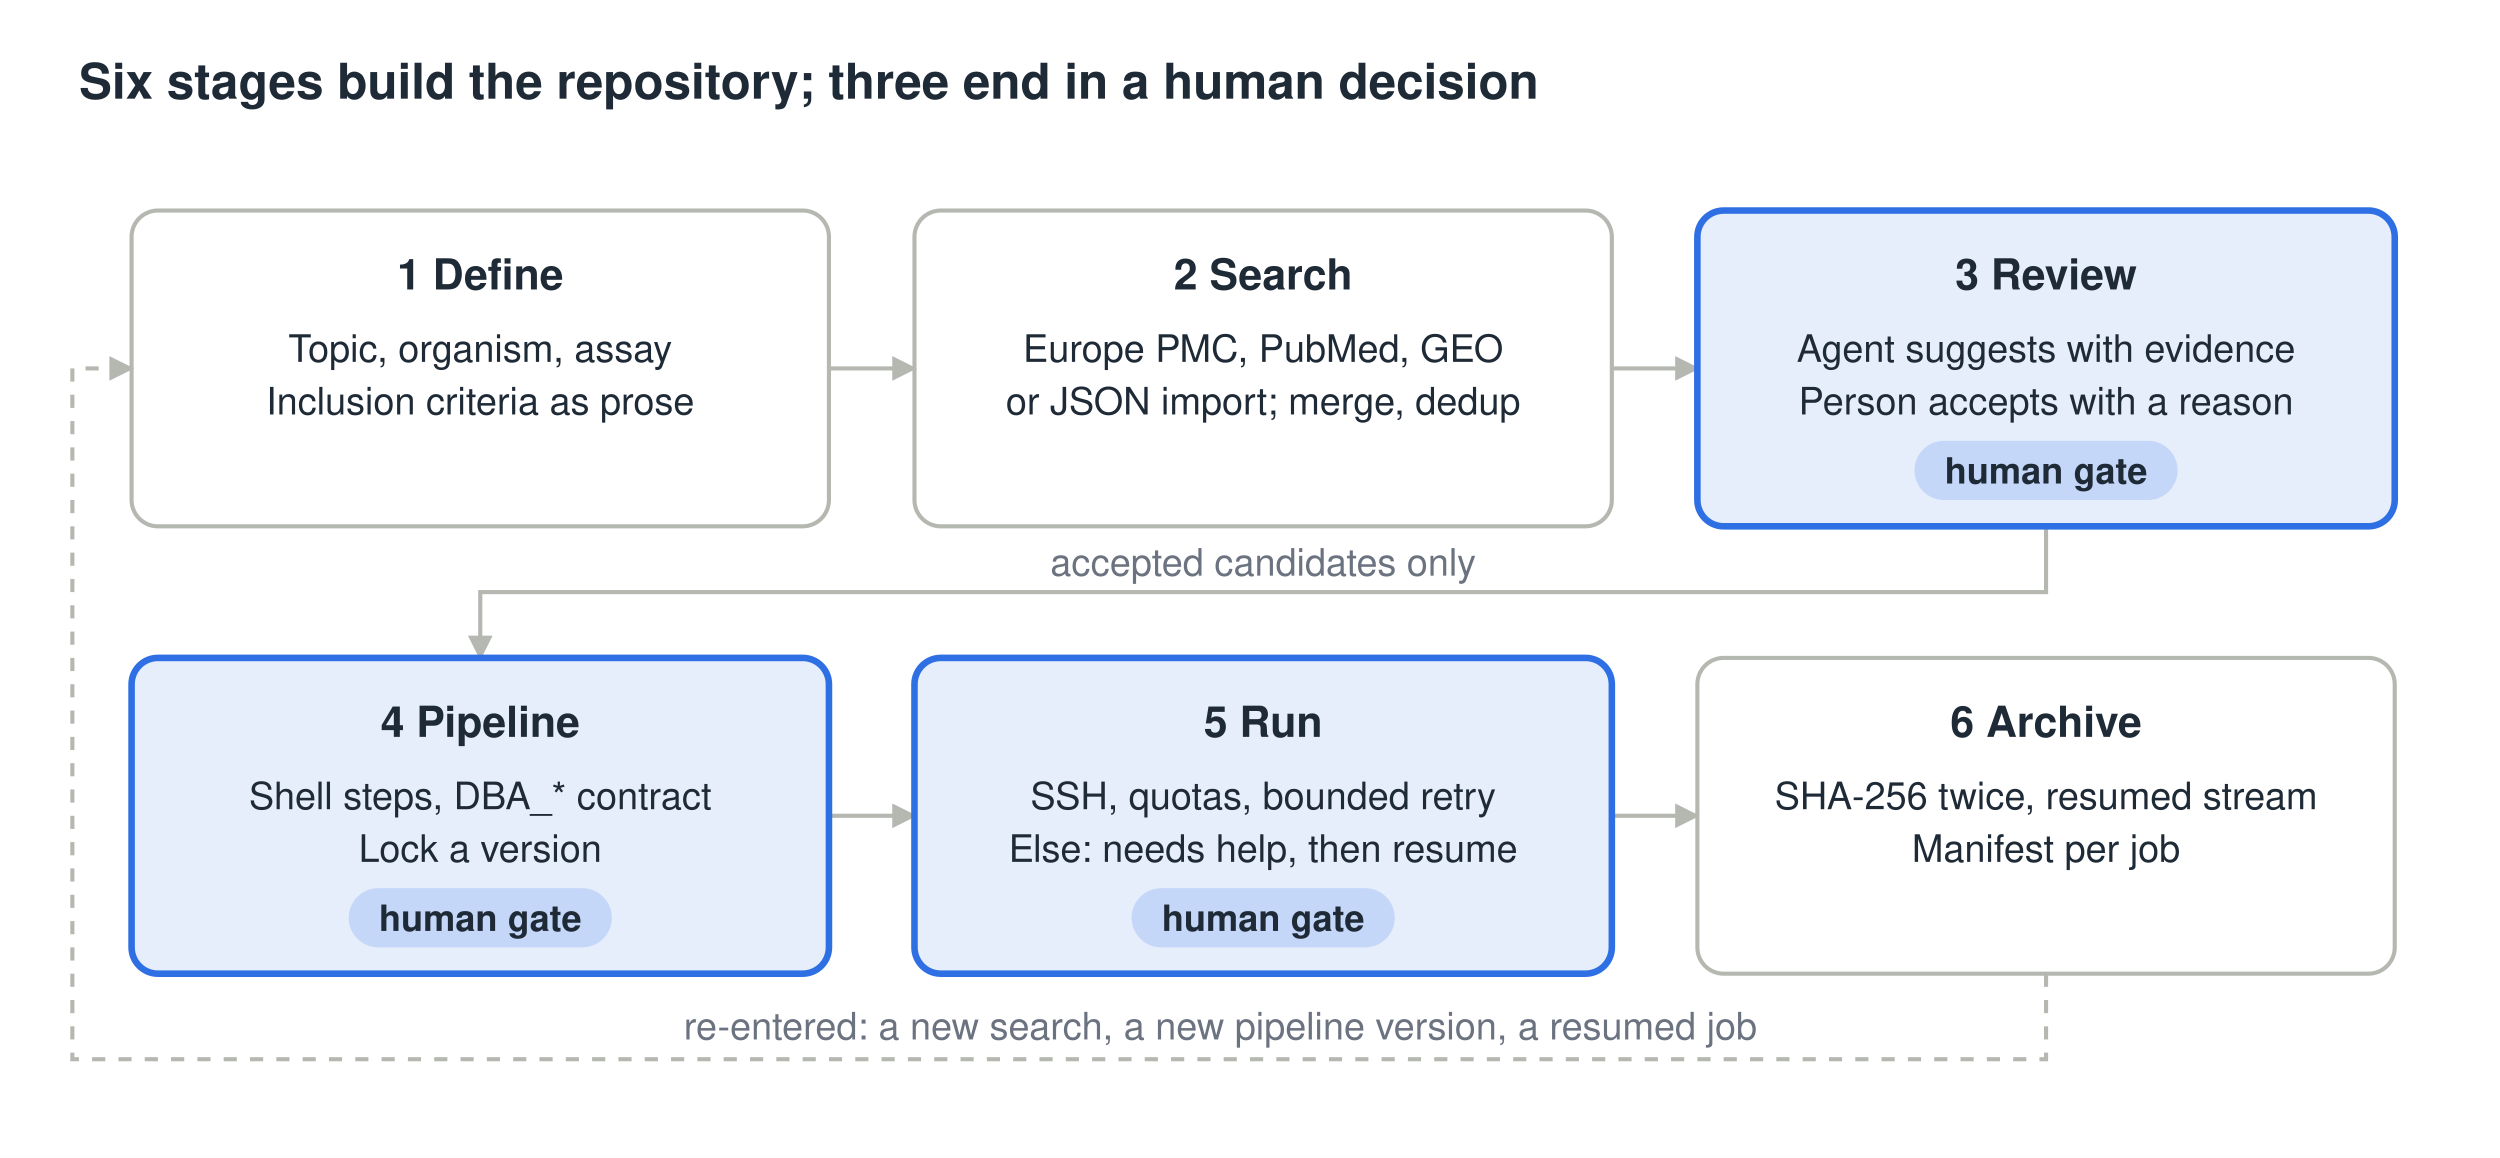
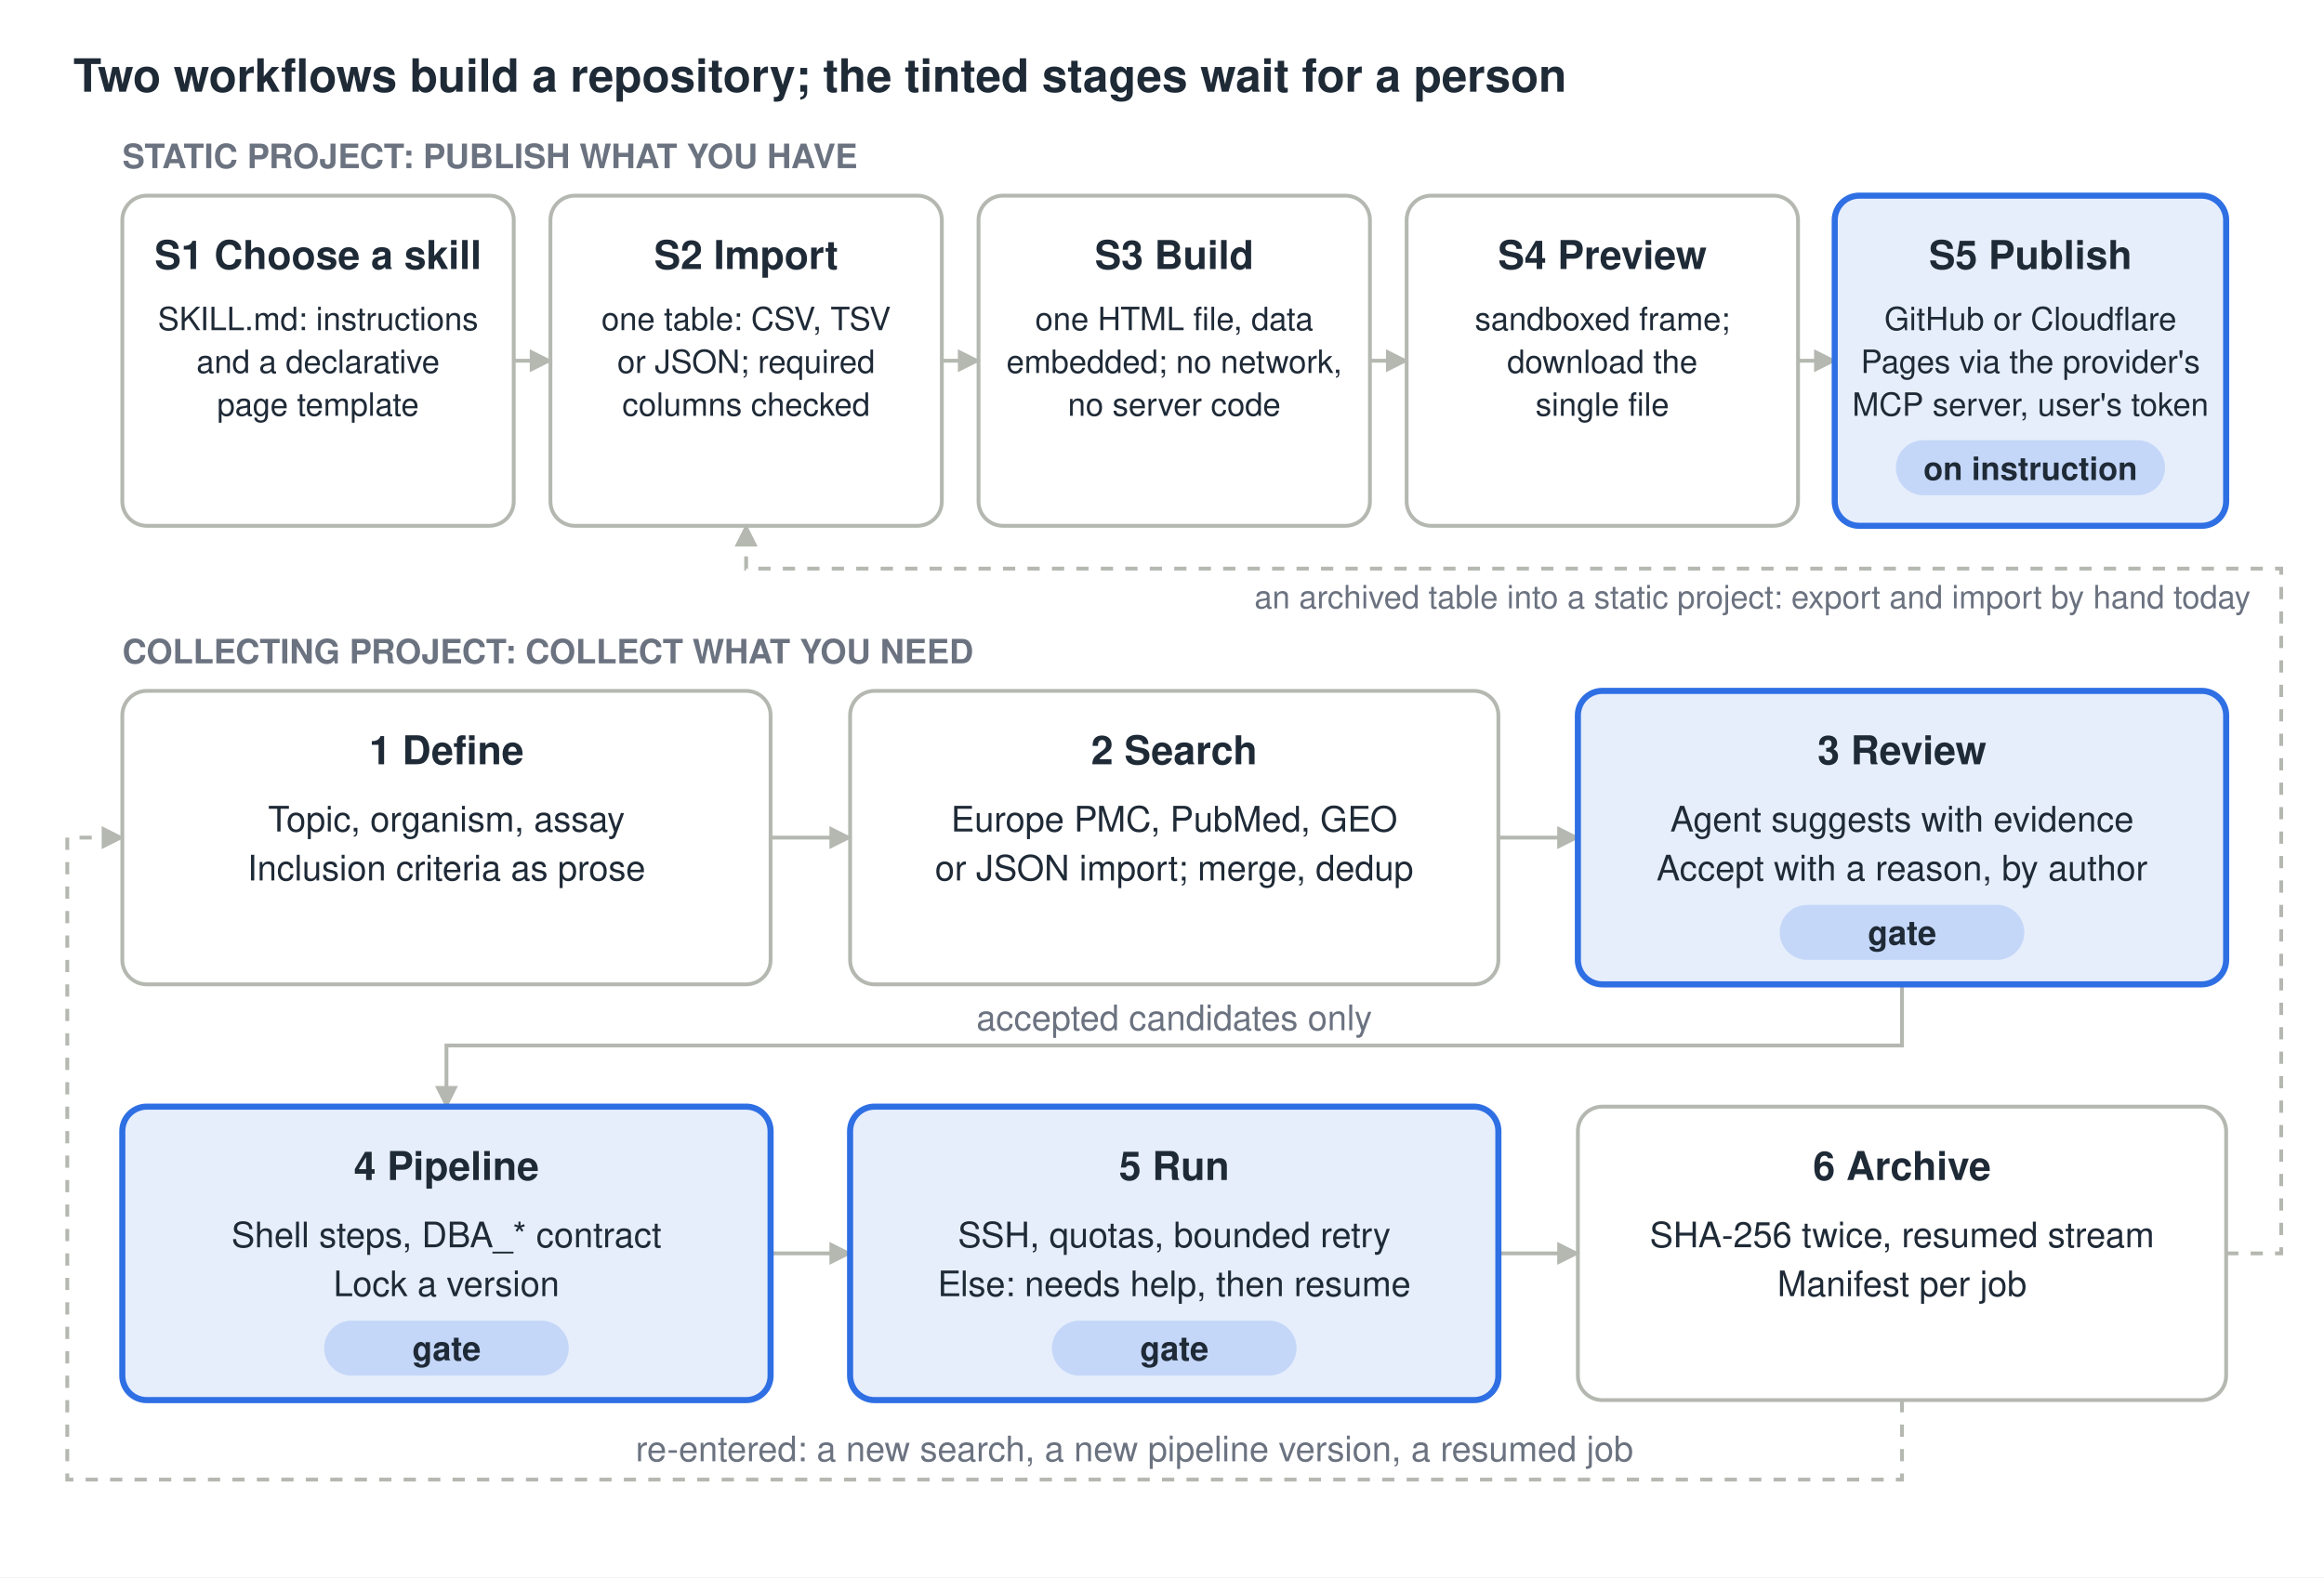
- <svg xmlns="http://www.w3.org/2000/svg" width="760" height="352" font-family="Helvetica Neue, Helvetica, Arial, sans-serif" viewBox="0 0 760 352" role="img" aria-label="Six stages build the repository and three end in a human decision" font-size="11.5">
-   <rect width="760" height="352" fill="#ffffff" />
+ <svg xmlns="http://www.w3.org/2000/svg" width="760" height="516" font-family="Helvetica Neue, Helvetica, Arial, sans-serif" viewBox="0 0 760 516" role="img" aria-label="Two workflows build a repository; the tinted stages end in a decision the application never takes alone" font-size="11.5">
+   <rect width="760" height="516" fill="#ffffff" />
  <defs>
    <marker id="wf-arrow" viewBox="0 0 10 10" refX="9" refY="5" markerWidth="6" markerHeight="6" orient="auto-start-reverse">
      <path d="M0 0L10 5L0 10z" fill="#b4b8b0" />
    </marker>
  </defs>
-   <text x="24" y="30" font-size="15" font-weight="600" fill="#1f2a37">Six stages build the repository; three end in a human decision</text>
+   <text x="24" y="30" font-size="15" font-weight="600" fill="#1f2a37">Two workflows build a repository; the tinted stages wait for a person</text>
+   <text x="40" y="55" font-size="11" font-weight="600" fill="#6b7280">STATIC PROJECT: PUBLISH WHAT YOU HAVE</text>
+   <text x="40" y="217" font-size="11" font-weight="600" fill="#6b7280">COLLECTING PROJECT: COLLECT WHAT YOU NEED</text>
  <g fill="none" stroke="#b4b8b0" stroke-width="1.25">
-     <path d="M252 112H278" marker-end="url(#wf-arrow)" />
-     <path d="M490 112H516" marker-end="url(#wf-arrow)" />
-     <path d="M622 160V180H146V200" marker-end="url(#wf-arrow)" />
-     <path d="M252 248H278" marker-end="url(#wf-arrow)" />
-     <path d="M490 248H516" marker-end="url(#wf-arrow)" />
-     <path d="M622 296V322H22V112H40" marker-end="url(#wf-arrow)" stroke-dasharray="4 4" />
+     <path d="M168 118H180" marker-end="url(#wf-arrow)" />
+     <path d="M308 118H320" marker-end="url(#wf-arrow)" />
+     <path d="M448 118H460" marker-end="url(#wf-arrow)" />
+     <path d="M588 118H600" marker-end="url(#wf-arrow)" />
+     <path d="M252 274H278" marker-end="url(#wf-arrow)" />
+     <path d="M490 274H516" marker-end="url(#wf-arrow)" />
+     <path d="M622 322V342H146V362" marker-end="url(#wf-arrow)" />
+     <path d="M252 410H278" marker-end="url(#wf-arrow)" />
+     <path d="M490 410H516" marker-end="url(#wf-arrow)" />
+     <path d="M622 458V484H22V274H40" marker-end="url(#wf-arrow)" stroke-dasharray="4 4" />
+     <path d="M728 410H746V186H244V172" marker-end="url(#wf-arrow)" stroke-dasharray="4 4" />
  </g>
  <g>
-     <rect x="40" y="64" width="212" height="96" rx="8" fill="none" fill-opacity="1" stroke="#b4b8b0" stroke-width="1.25" />
-     <text x="146" y="88" text-anchor="middle" font-size="13" font-weight="600" fill="#1f2a37">1 Define</text>
-     <text x="146" y="110" text-anchor="middle" fill="#1f2a37">Topic, organism, assay</text>
-     <text x="146" y="126" text-anchor="middle" fill="#1f2a37">Inclusion criteria as prose</text>
+     <rect x="40" y="64" width="128" height="108" rx="8" fill="none" stroke="#b4b8b0" stroke-width="1.25" />
+     <text x="104" y="88" text-anchor="middle" font-size="13" font-weight="600" fill="#1f2a37">S1 Choose a skill</text>
+     <text x="104" y="108" text-anchor="middle" font-size="10.5" fill="#1f2a37">SKILL.md: instructions</text>
+     <text x="104" y="122" text-anchor="middle" font-size="10.5" fill="#1f2a37">and a declarative</text>
+     <text x="104" y="136" text-anchor="middle" font-size="10.5" fill="#1f2a37">page template</text>
  </g>
  <g>
-     <rect x="278" y="64" width="212" height="96" rx="8" fill="none" fill-opacity="1" stroke="#b4b8b0" stroke-width="1.25" />
-     <text x="384" y="88" text-anchor="middle" font-size="13" font-weight="600" fill="#1f2a37">2 Search</text>
-     <text x="384" y="110" text-anchor="middle" fill="#1f2a37">Europe PMC, PubMed, GEO</text>
-     <text x="384" y="126" text-anchor="middle" fill="#1f2a37">or JSON import; merge, dedup</text>
+     <rect x="180" y="64" width="128" height="108" rx="8" fill="none" stroke="#b4b8b0" stroke-width="1.25" />
+     <text x="244" y="88" text-anchor="middle" font-size="13" font-weight="600" fill="#1f2a37">S2 Import</text>
+     <text x="244" y="108" text-anchor="middle" font-size="10.5" fill="#1f2a37">one table: CSV, TSV</text>
+     <text x="244" y="122" text-anchor="middle" font-size="10.5" fill="#1f2a37">or JSON; required</text>
+     <text x="244" y="136" text-anchor="middle" font-size="10.5" fill="#1f2a37">columns checked</text>
  </g>
  <g>
-     <rect x="516" y="64" width="212" height="96" rx="8" fill="#2f6fe4" fill-opacity="0.12" stroke="#2f6fe4" stroke-width="2" />
-     <text x="622" y="88" text-anchor="middle" font-size="13" font-weight="600" fill="#1f2a37">3 Review</text>
-     <text x="622" y="110" text-anchor="middle" fill="#1f2a37">Agent suggests with evidence</text>
-     <text x="622" y="126" text-anchor="middle" fill="#1f2a37">Person accepts with a reason</text>
-     <rect x="582" y="134" width="80" height="18" rx="9" fill="#2f6fe4" fill-opacity="0.18" />
-     <text x="622" y="147" text-anchor="middle" font-size="11" font-weight="600" fill="#1f2a37">human gate</text>
+     <rect x="320" y="64" width="128" height="108" rx="8" fill="none" stroke="#b4b8b0" stroke-width="1.25" />
+     <text x="384" y="88" text-anchor="middle" font-size="13" font-weight="600" fill="#1f2a37">S3 Build</text>
+     <text x="384" y="108" text-anchor="middle" font-size="10.5" fill="#1f2a37">one HTML file, data</text>
+     <text x="384" y="122" text-anchor="middle" font-size="10.5" fill="#1f2a37">embedded; no network,</text>
+     <text x="384" y="136" text-anchor="middle" font-size="10.5" fill="#1f2a37">no server code</text>
  </g>
  <g>
-     <rect x="40" y="200" width="212" height="96" rx="8" fill="#2f6fe4" fill-opacity="0.12" stroke="#2f6fe4" stroke-width="2" />
-     <text x="146" y="224" text-anchor="middle" font-size="13" font-weight="600" fill="#1f2a37">4 Pipeline</text>
-     <text x="146" y="246" text-anchor="middle" fill="#1f2a37">Shell steps, DBA_* contract</text>
-     <text x="146" y="262" text-anchor="middle" fill="#1f2a37">Lock a version</text>
-     <rect x="106" y="270" width="80" height="18" rx="9" fill="#2f6fe4" fill-opacity="0.18" />
-     <text x="146" y="283" text-anchor="middle" font-size="11" font-weight="600" fill="#1f2a37">human gate</text>
+     <rect x="460" y="64" width="128" height="108" rx="8" fill="none" stroke="#b4b8b0" stroke-width="1.25" />
+     <text x="524" y="88" text-anchor="middle" font-size="13" font-weight="600" fill="#1f2a37">S4 Preview</text>
+     <text x="524" y="108" text-anchor="middle" font-size="10.5" fill="#1f2a37">sandboxed frame;</text>
+     <text x="524" y="122" text-anchor="middle" font-size="10.5" fill="#1f2a37">download the</text>
+     <text x="524" y="136" text-anchor="middle" font-size="10.5" fill="#1f2a37">single file</text>
  </g>
  <g>
-     <rect x="278" y="200" width="212" height="96" rx="8" fill="#2f6fe4" fill-opacity="0.12" stroke="#2f6fe4" stroke-width="2" />
-     <text x="384" y="224" text-anchor="middle" font-size="13" font-weight="600" fill="#1f2a37">5 Run</text>
-     <text x="384" y="246" text-anchor="middle" fill="#1f2a37">SSH, quotas, bounded retry</text>
-     <text x="384" y="262" text-anchor="middle" fill="#1f2a37">Else: needs help, then resume</text>
-     <rect x="344" y="270" width="80" height="18" rx="9" fill="#2f6fe4" fill-opacity="0.18" />
-     <text x="384" y="283" text-anchor="middle" font-size="11" font-weight="600" fill="#1f2a37">human gate</text>
+     <rect x="600" y="64" width="128" height="108" rx="8" fill="#2f6fe4" fill-opacity="0.12" stroke="#2f6fe4" stroke-width="2" />
+     <text x="664" y="88" text-anchor="middle" font-size="13" font-weight="600" fill="#1f2a37">S5 Publish</text>
+     <text x="664" y="108" text-anchor="middle" font-size="10.5" fill="#1f2a37">GitHub or Cloudflare</text>
+     <text x="664" y="122" text-anchor="middle" font-size="10.5" fill="#1f2a37">Pages via the provider's</text>
+     <text x="664" y="136" text-anchor="middle" font-size="10.5" fill="#1f2a37">MCP server, user's token</text>
+     <rect x="620" y="144" width="88" height="18" rx="9" fill="#2f6fe4" fill-opacity="0.18" />
+     <text x="664" y="157" text-anchor="middle" font-size="10.5" font-weight="600" fill="#1f2a37">on instruction</text>
  </g>
  <g>
-     <rect x="516" y="200" width="212" height="96" rx="8" fill="none" fill-opacity="1" stroke="#b4b8b0" stroke-width="1.25" />
-     <text x="622" y="224" text-anchor="middle" font-size="13" font-weight="600" fill="#1f2a37">6 Archive</text>
-     <text x="622" y="246" text-anchor="middle" fill="#1f2a37">SHA-256 twice, resumed stream</text>
-     <text x="622" y="262" text-anchor="middle" fill="#1f2a37">Manifest per job</text>
+     <rect x="40" y="226" width="212" height="96" rx="8" fill="none" stroke="#b4b8b0" stroke-width="1.25" />
+     <text x="146" y="250" text-anchor="middle" font-size="13" font-weight="600" fill="#1f2a37">1 Define</text>
+     <text x="146" y="272" text-anchor="middle" fill="#1f2a37">Topic, organism, assay</text>
+     <text x="146" y="288" text-anchor="middle" fill="#1f2a37">Inclusion criteria as prose</text>
  </g>
-   <text x="384" y="175" text-anchor="middle" fill="#6b7280">accepted candidates only</text>
-   <text x="371" y="316" text-anchor="middle" fill="#6b7280">re-entered: a new search, a new pipeline version, a resumed job</text>
+   <g>
+     <rect x="278" y="226" width="212" height="96" rx="8" fill="none" stroke="#b4b8b0" stroke-width="1.25" />
+     <text x="384" y="250" text-anchor="middle" font-size="13" font-weight="600" fill="#1f2a37">2 Search</text>
+     <text x="384" y="272" text-anchor="middle" fill="#1f2a37">Europe PMC, PubMed, GEO</text>
+     <text x="384" y="288" text-anchor="middle" fill="#1f2a37">or JSON import; merge, dedup</text>
+   </g>
+   <g>
+     <rect x="516" y="226" width="212" height="96" rx="8" fill="#2f6fe4" fill-opacity="0.12" stroke="#2f6fe4" stroke-width="2" />
+     <text x="622" y="250" text-anchor="middle" font-size="13" font-weight="600" fill="#1f2a37">3 Review</text>
+     <text x="622" y="272" text-anchor="middle" fill="#1f2a37">Agent suggests with evidence</text>
+     <text x="622" y="288" text-anchor="middle" fill="#1f2a37">Accept with a reason, by author</text>
+     <rect x="582" y="296" width="80" height="18" rx="9" fill="#2f6fe4" fill-opacity="0.18" />
+     <text x="622" y="309" text-anchor="middle" font-size="11" font-weight="600" fill="#1f2a37">gate</text>
+   </g>
+   <g>
+     <rect x="40" y="362" width="212" height="96" rx="8" fill="#2f6fe4" fill-opacity="0.12" stroke="#2f6fe4" stroke-width="2" />
+     <text x="146" y="386" text-anchor="middle" font-size="13" font-weight="600" fill="#1f2a37">4 Pipeline</text>
+     <text x="146" y="408" text-anchor="middle" fill="#1f2a37">Shell steps, DBA_* contract</text>
+     <text x="146" y="424" text-anchor="middle" fill="#1f2a37">Lock a version</text>
+     <rect x="106" y="432" width="80" height="18" rx="9" fill="#2f6fe4" fill-opacity="0.18" />
+     <text x="146" y="445" text-anchor="middle" font-size="11" font-weight="600" fill="#1f2a37">gate</text>
+   </g>
+   <g>
+     <rect x="278" y="362" width="212" height="96" rx="8" fill="#2f6fe4" fill-opacity="0.12" stroke="#2f6fe4" stroke-width="2" />
+     <text x="384" y="386" text-anchor="middle" font-size="13" font-weight="600" fill="#1f2a37">5 Run</text>
+     <text x="384" y="408" text-anchor="middle" fill="#1f2a37">SSH, quotas, bounded retry</text>
+     <text x="384" y="424" text-anchor="middle" fill="#1f2a37">Else: needs help, then resume</text>
+     <rect x="344" y="432" width="80" height="18" rx="9" fill="#2f6fe4" fill-opacity="0.18" />
+     <text x="384" y="445" text-anchor="middle" font-size="11" font-weight="600" fill="#1f2a37">gate</text>
+   </g>
+   <g>
+     <rect x="516" y="362" width="212" height="96" rx="8" fill="none" stroke="#b4b8b0" stroke-width="1.25" />
+     <text x="622" y="386" text-anchor="middle" font-size="13" font-weight="600" fill="#1f2a37">6 Archive</text>
+     <text x="622" y="408" text-anchor="middle" fill="#1f2a37">SHA-256 twice, resumed stream</text>
+     <text x="622" y="424" text-anchor="middle" fill="#1f2a37">Manifest per job</text>
+   </g>
+   <text x="384" y="337" text-anchor="middle" fill="#6b7280">accepted candidates only</text>
+   <text x="371" y="478" text-anchor="middle" fill="#6b7280">re-entered: a new search, a new pipeline version, a resumed job</text>
+   <text x="736" y="199" text-anchor="end" font-size="10.5" fill="#6b7280">an archived table into a static project: export and import by hand today</text>
</svg>
